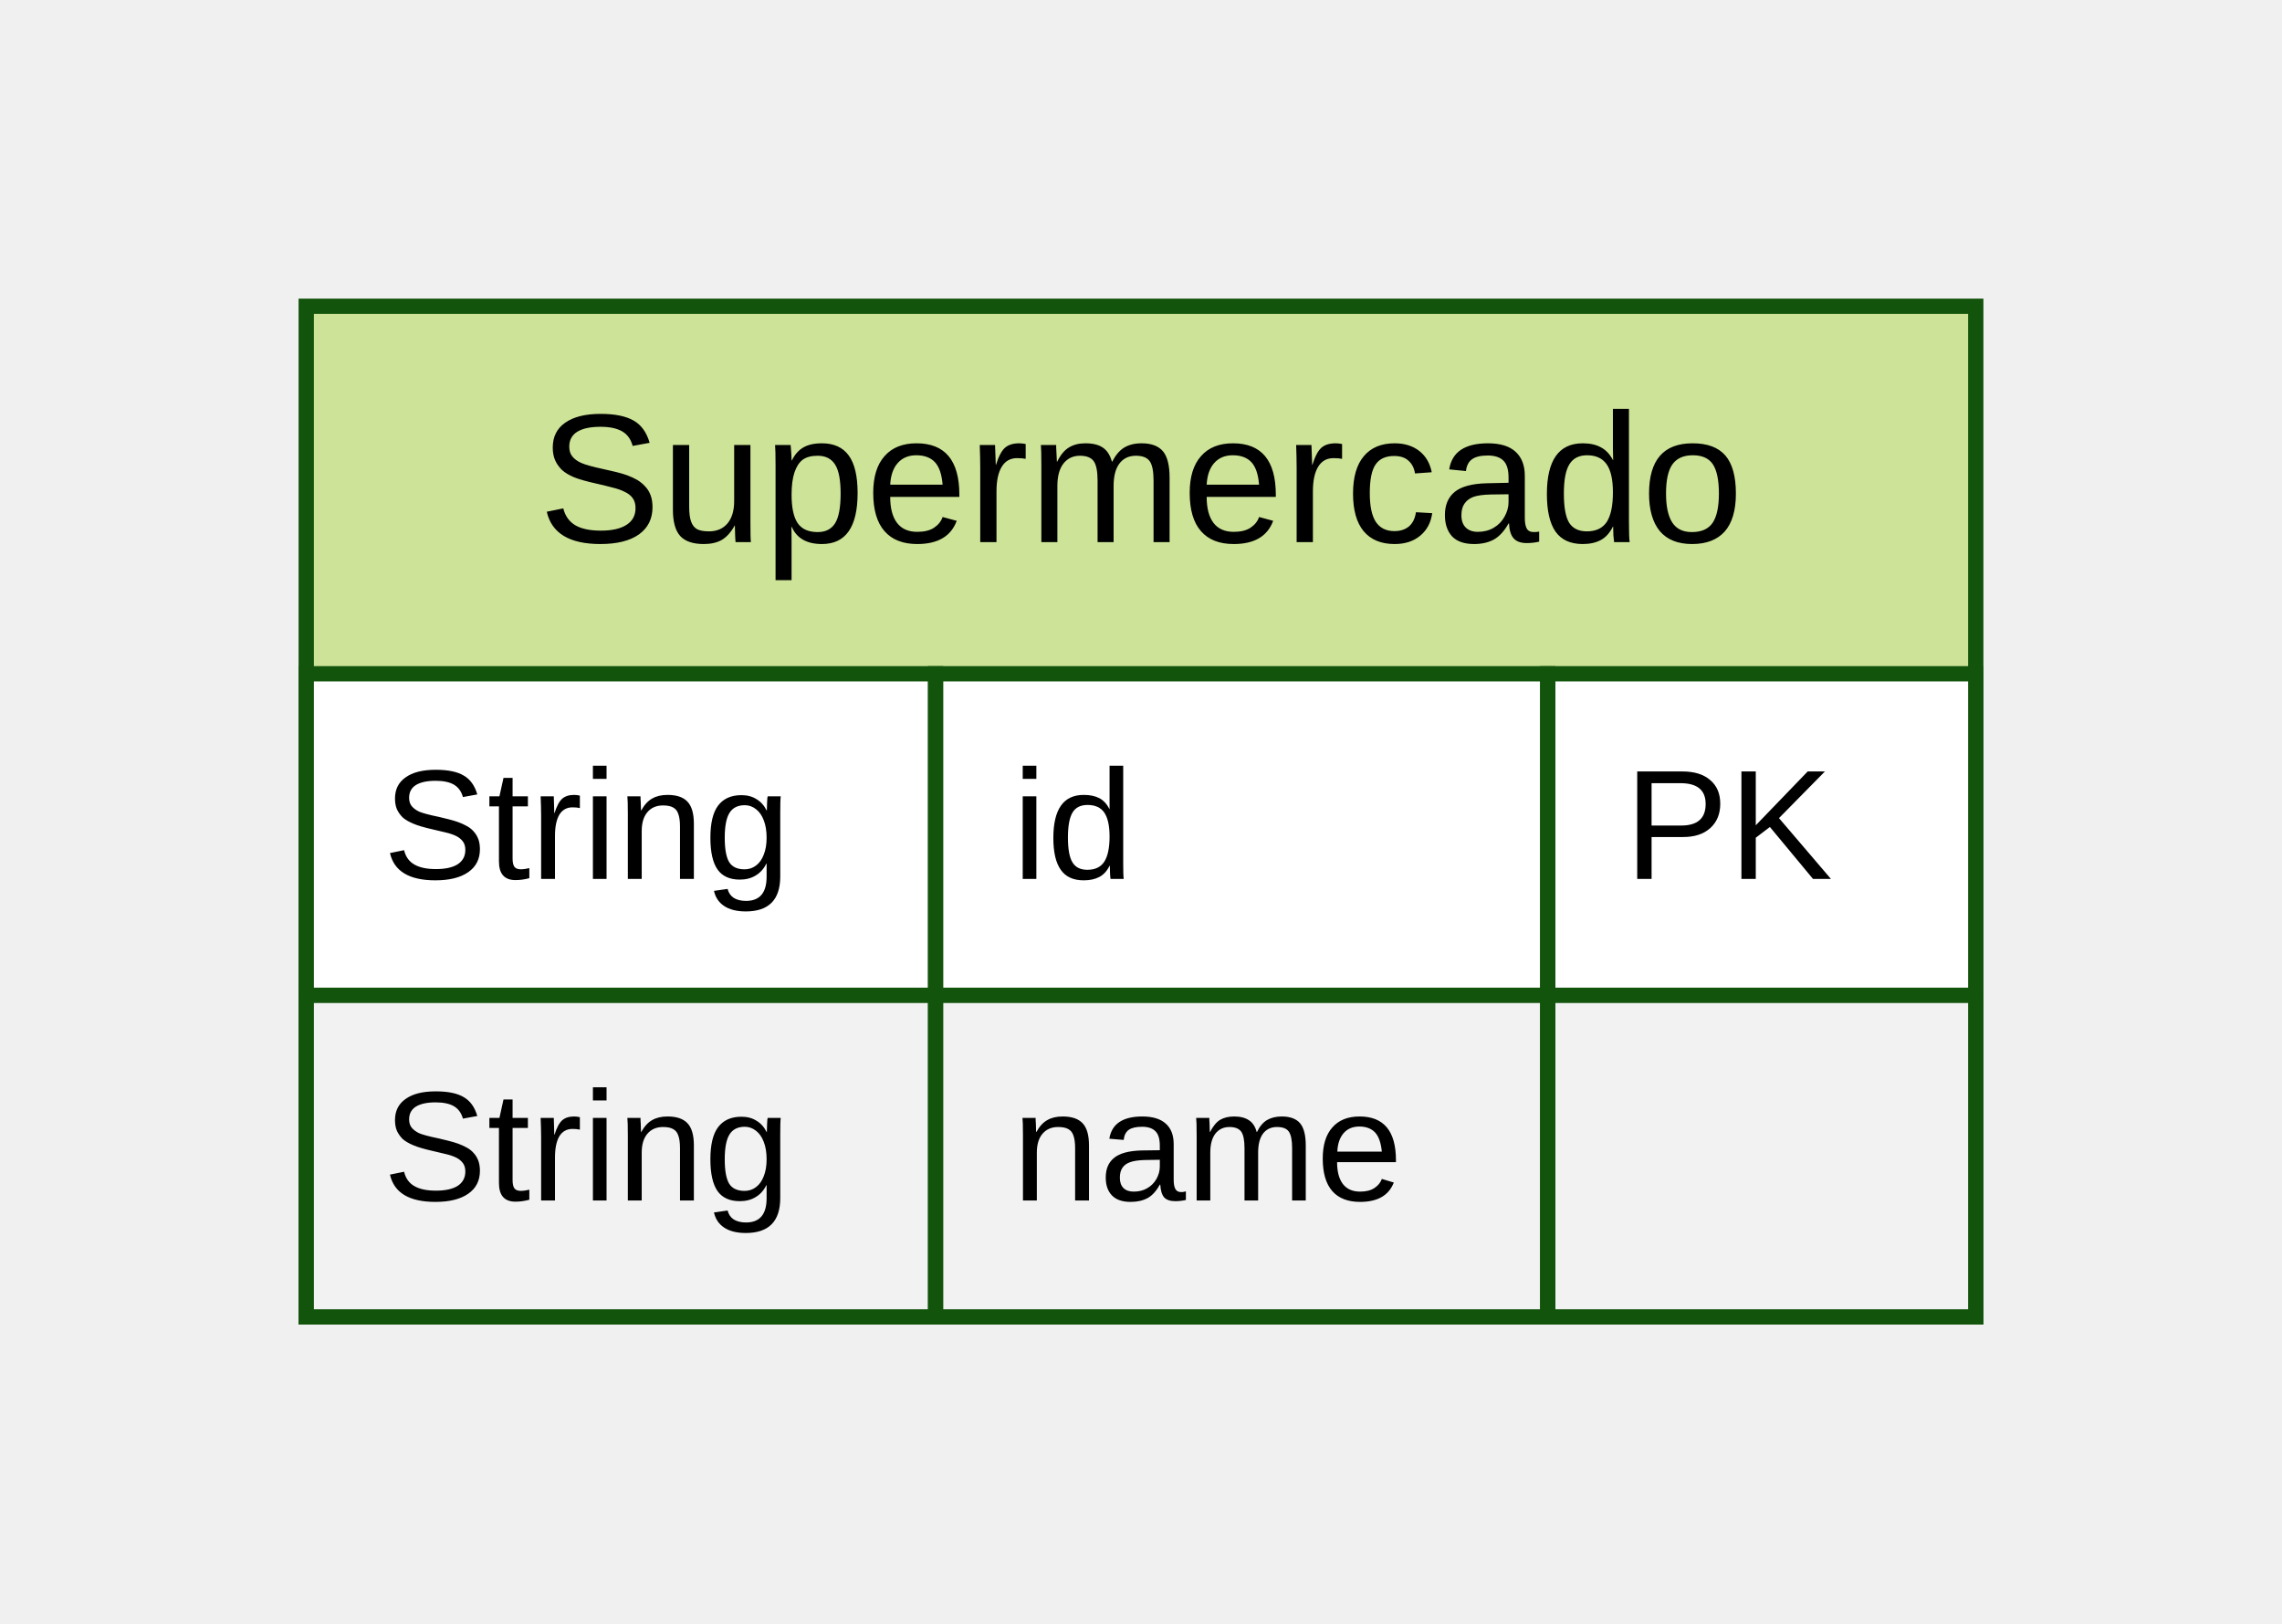
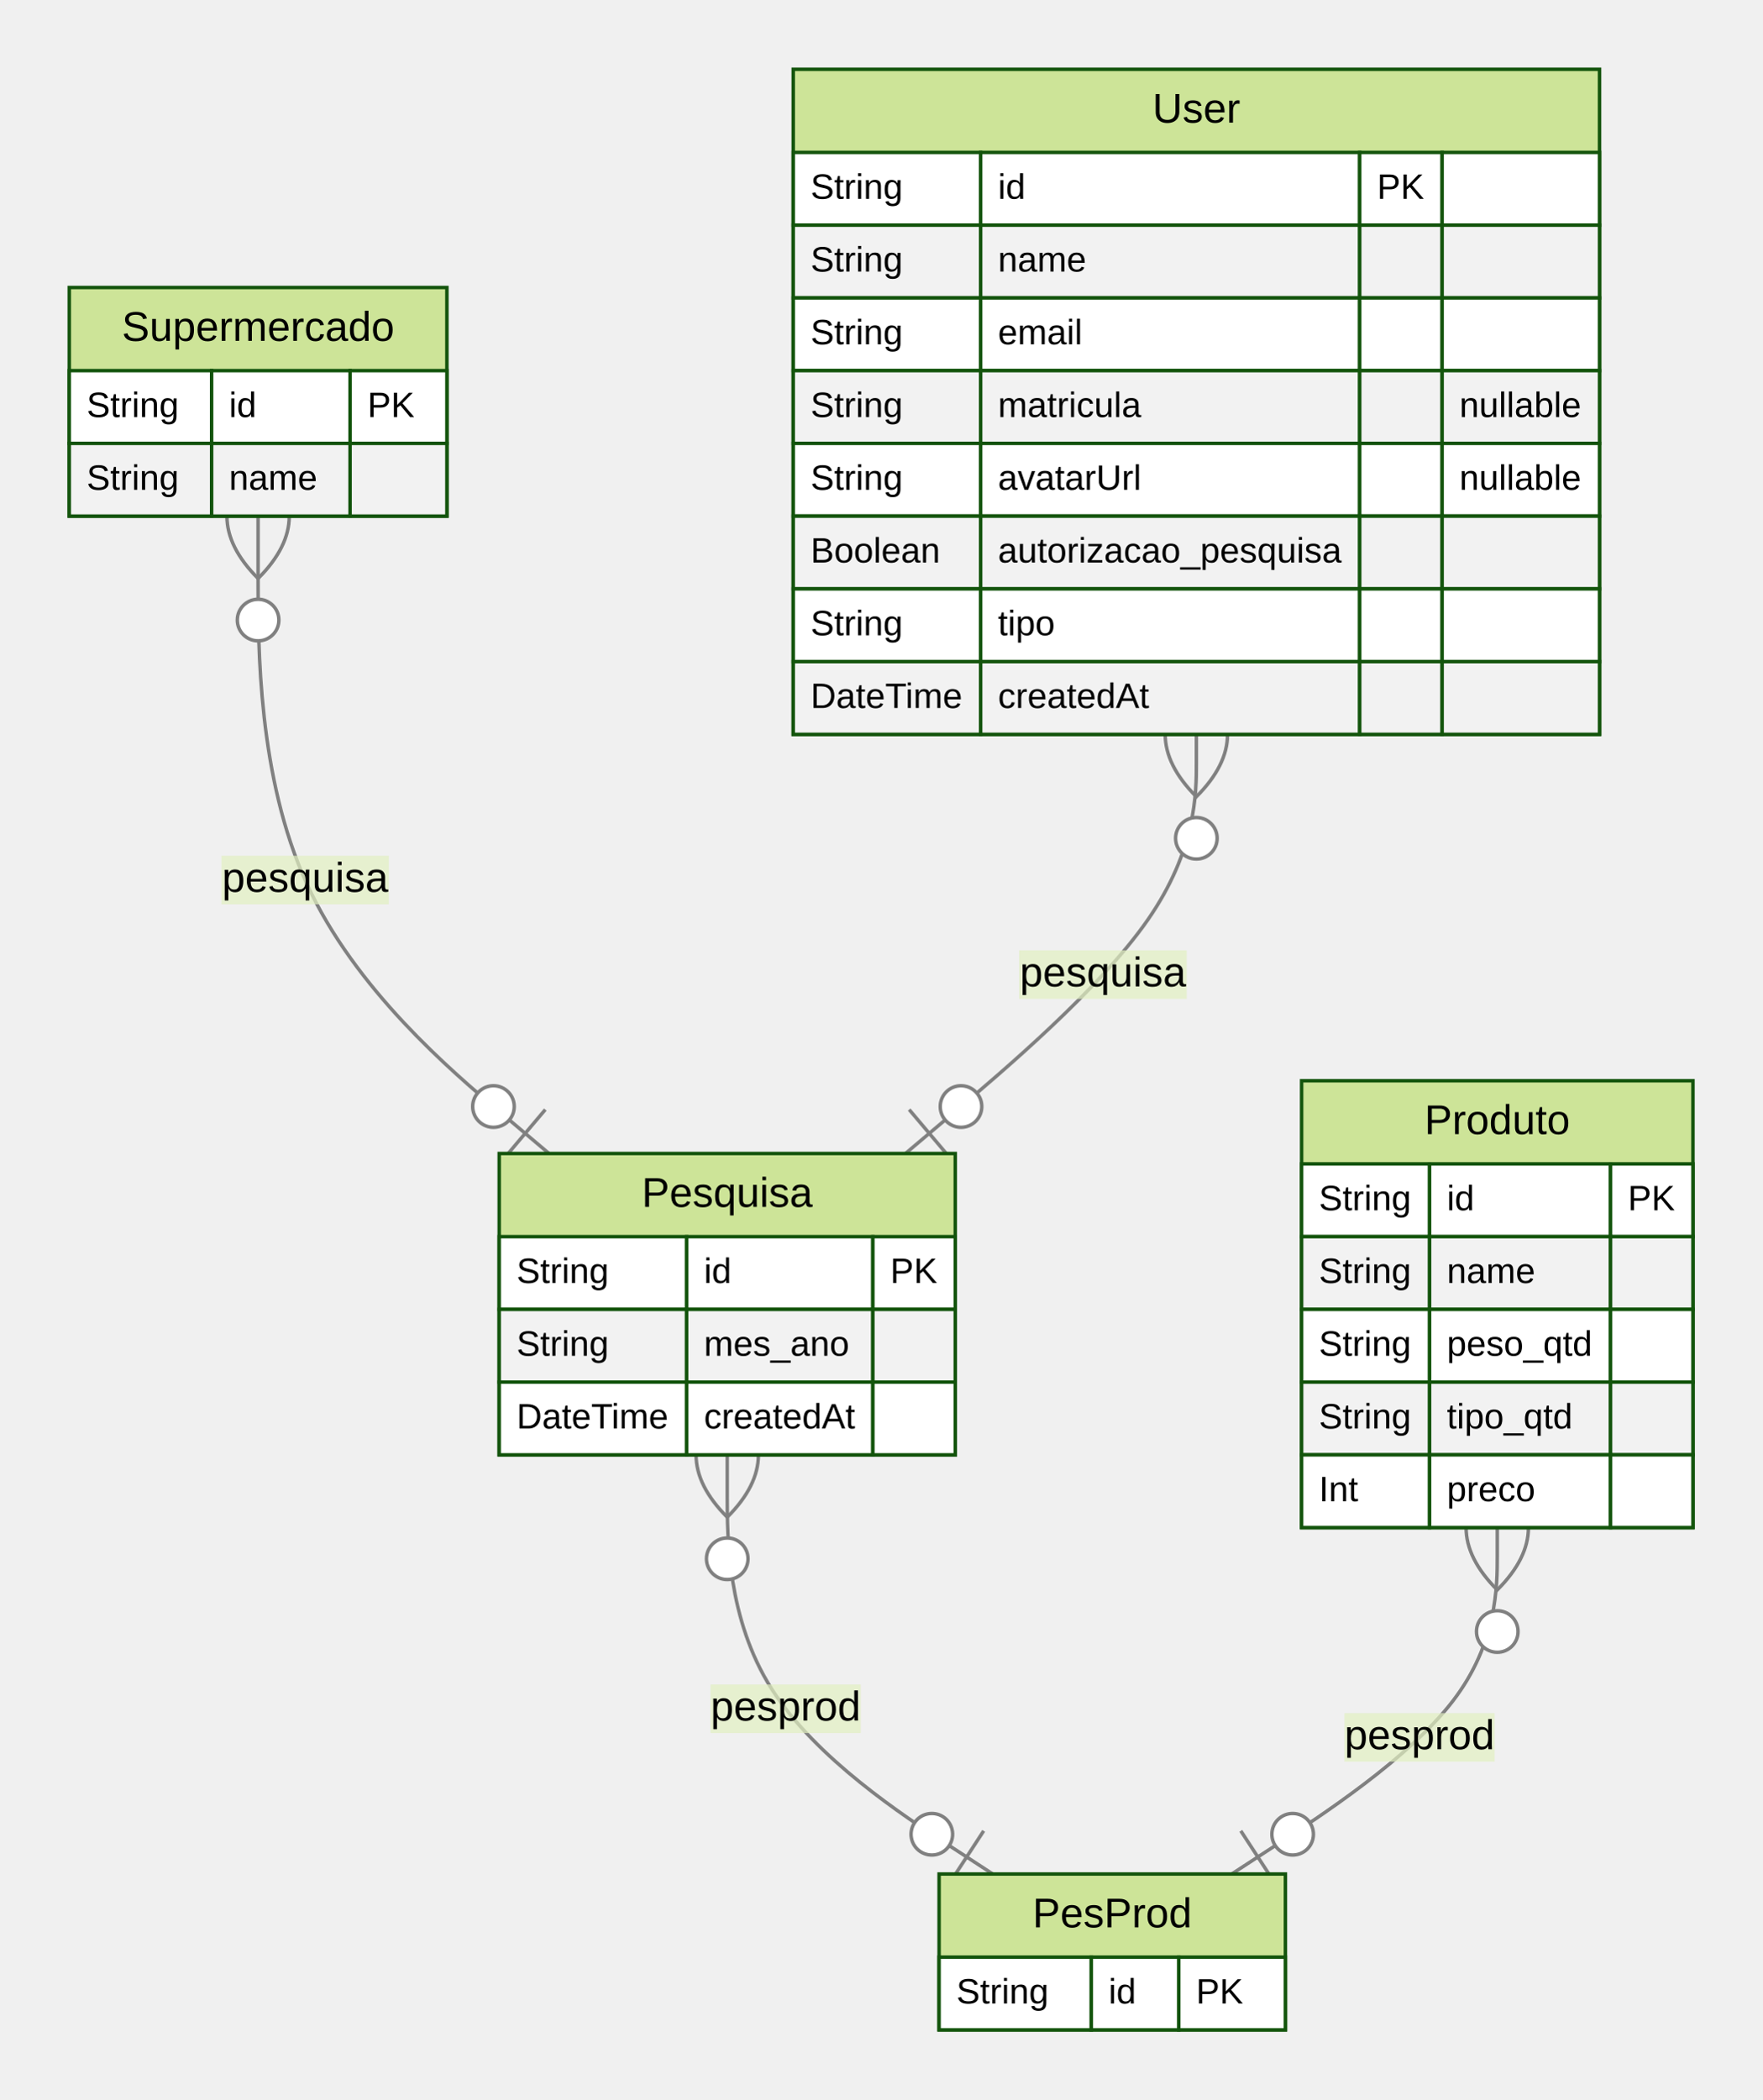
- <svg xmlns="http://www.w3.org/2000/svg" aria-roledescription="er" viewBox="0 0 149.035 106" style="max-width: 149.035px; background-color: white;" width="100%" id="mermaid-0">
+ <svg xmlns="http://www.w3.org/2000/svg" aria-roledescription="er" viewBox="0 0 508.815 606" style="max-width: 508.815px; background-color: white;" width="100%" id="mermaid-0">
  <style>#mermaid-0{font-family:"trebuchet ms",verdana,arial,sans-serif;font-size:16px;fill:#000000;}#mermaid-0 .error-icon{fill:#552222;}#mermaid-0 .error-text{fill:#552222;stroke:#552222;}#mermaid-0 .edge-thickness-normal{stroke-width:2px;}#mermaid-0 .edge-thickness-thick{stroke-width:3.5px;}#mermaid-0 .edge-pattern-solid{stroke-dasharray:0;}#mermaid-0 .edge-pattern-dashed{stroke-dasharray:3;}#mermaid-0 .edge-pattern-dotted{stroke-dasharray:2;}#mermaid-0 .marker{fill:#000000;stroke:#000000;}#mermaid-0 .marker.cross{stroke:#000000;}#mermaid-0 svg{font-family:"trebuchet ms",verdana,arial,sans-serif;font-size:16px;}#mermaid-0 .entityBox{fill:#cde498;stroke:#13540c;}#mermaid-0 .attributeBoxOdd{fill:#ffffff;stroke:#13540c;}#mermaid-0 .attributeBoxEven{fill:#f2f2f2;stroke:#13540c;}#mermaid-0 .relationshipLabelBox{fill:hsl(78.158, 58.462%, 84.51%);opacity:0.7;background-color:hsl(78.158, 58.462%, 84.51%);}#mermaid-0 .relationshipLabelBox rect{opacity:0.5;}#mermaid-0 .relationshipLine{stroke:#000000;}#mermaid-0 .entityTitleText{text-anchor:middle;font-size:18px;fill:#000000;}#mermaid-0 :root{--mermaid-font-family:"trebuchet ms",verdana,arial,sans-serif;}</style>
  <g />
  <defs>
    <marker orient="auto" markerHeight="18" markerWidth="18" refY="9" refX="0" id="ONLY_ONE_START">
      <path d="M9,0 L9,18 M15,0 L15,18" fill="none" stroke="gray" />
    </marker>
  </defs>
  <defs>
    <marker orient="auto" markerHeight="18" markerWidth="18" refY="9" refX="18" id="ONLY_ONE_END">
      <path d="M3,0 L3,18 M9,0 L9,18" fill="none" stroke="gray" />
    </marker>
  </defs>
  <defs>
    <marker orient="auto" markerHeight="18" markerWidth="30" refY="9" refX="0" id="ZERO_OR_ONE_START">
      <circle r="6" cy="9" cx="21" fill="white" stroke="gray" />
      <path d="M9,0 L9,18" fill="none" stroke="gray" />
    </marker>
  </defs>
  <defs>
    <marker orient="auto" markerHeight="18" markerWidth="30" refY="9" refX="30" id="ZERO_OR_ONE_END">
      <circle r="6" cy="9" cx="9" fill="white" stroke="gray" />
      <path d="M21,0 L21,18" fill="none" stroke="gray" />
    </marker>
  </defs>
  <defs>
    <marker orient="auto" markerHeight="36" markerWidth="45" refY="18" refX="18" id="ONE_OR_MORE_START">
      <path d="M0,18 Q 18,0 36,18 Q 18,36 0,18 M42,9 L42,27" fill="none" stroke="gray" />
    </marker>
  </defs>
  <defs>
    <marker orient="auto" markerHeight="36" markerWidth="45" refY="18" refX="27" id="ONE_OR_MORE_END">
      <path d="M3,9 L3,27 M9,18 Q27,0 45,18 Q27,36 9,18" fill="none" stroke="gray" />
    </marker>
  </defs>
  <defs>
    <marker orient="auto" markerHeight="36" markerWidth="57" refY="18" refX="18" id="ZERO_OR_MORE_START">
      <circle r="6" cy="18" cx="48" fill="white" stroke="gray" />
      <path d="M0,18 Q18,0 36,18 Q18,36 0,18" fill="none" stroke="gray" />
    </marker>
  </defs>
  <defs>
    <marker orient="auto" markerHeight="36" markerWidth="57" refY="18" refX="39" id="ZERO_OR_MORE_END">
      <circle r="6" cy="18" cx="9" fill="white" stroke="gray" />
      <path d="M21,18 Q39,0 57,18 Q39,36 21,18" fill="none" stroke="gray" />
    </marker>
  </defs>
-   <g transform="translate(20,20 )" id="entity-Supermercado-22771f9f-d558-4bea-a340-79aa8bf8aeb0">
+   <path style="stroke: gray; fill: none;" marker-start="url(#ZERO_OR_MORE_START)" marker-end="url(#ZERO_OR_ONE_END)" d="M74.518,149L74.518,167.833C74.518,186.667,74.518,224.333,88.517,255C102.517,285.667,130.516,309.333,144.516,321.167L158.515,333" class="er relationshipLine" />
+   <path style="stroke: gray; fill: none;" marker-start="url(#ZERO_OR_MORE_START)" marker-end="url(#ZERO_OR_ONE_END)" d="M209.979,420L209.979,431.833C209.979,443.667,209.979,467.333,222.757,487.5C235.535,507.667,261.091,524.333,273.869,532.667L286.647,541" class="er relationshipLine" />
+   <path style="stroke: gray; fill: none;" marker-start="url(#ZERO_OR_MORE_START)" marker-end="url(#ZERO_OR_ONE_END)" d="M432.318,441L432.318,449.333C432.318,457.667,432.318,474.333,419.54,491C406.762,507.667,381.205,524.333,368.427,532.667L355.649,541" class="er relationshipLine" />
+   <path style="stroke: gray; fill: none;" marker-start="url(#ZERO_OR_MORE_START)" marker-end="url(#ZERO_OR_ONE_END)" d="M345.44,212L345.44,220.333C345.44,228.667,345.44,245.333,331.44,265.5C317.441,285.667,289.442,309.333,275.442,321.167L261.442,333" class="er relationshipLine" />
+   <g transform="translate(20,83 )" id="entity-Supermercado-2fe9eb01-8622-4327-8e10-cbfc0f76224d">
    <rect height="66" width="109.035" y="0" x="0" class="er entityBox" />
-     <text style="dominant-baseline: middle; text-anchor: middle; font-size: 12px;" transform="translate(54.51758,12)" y="0" x="0" id="text-entity-Supermercado-22771f9f-d558-4bea-a340-79aa8bf8aeb0" class="er entityLabel">Supermercado</text>
+     <text style="dominant-baseline: middle; text-anchor: middle; font-size: 12px;" transform="translate(54.51758,12)" y="0" x="0" id="text-entity-Supermercado-2fe9eb01-8622-4327-8e10-cbfc0f76224d" class="er entityLabel">Supermercado</text>
    <rect height="21" width="41.105" y="24" x="0" class="er attributeBoxOdd" />
-     <text style="dominant-baseline: middle; font-size: 10.2px;" transform="translate(5,34.5)" y="0" x="0" id="text-entity-Supermercado-22771f9f-d558-4bea-a340-79aa8bf8aeb0-attr-1-type" class="er entityLabel">String</text>
+     <text style="dominant-baseline: middle; font-size: 10.2px;" transform="translate(5,34.5)" y="0" x="0" id="text-entity-Supermercado-2fe9eb01-8622-4327-8e10-cbfc0f76224d-attr-1-type" class="er entityLabel">String</text>
    <rect height="21" width="39.976" y="24" x="41.105" class="er attributeBoxOdd" />
-     <text style="dominant-baseline: middle; font-size: 10.2px;" transform="translate(46.10547,34.5)" y="0" x="0" id="text-entity-Supermercado-22771f9f-d558-4bea-a340-79aa8bf8aeb0-attr-1-name" class="er entityLabel">id</text>
+     <text style="dominant-baseline: middle; font-size: 10.2px;" transform="translate(46.10547,34.5)" y="0" x="0" id="text-entity-Supermercado-2fe9eb01-8622-4327-8e10-cbfc0f76224d-attr-1-name" class="er entityLabel">id</text>
    <rect height="21" width="27.953" y="24" x="81.082" class="er attributeBoxOdd" />
-     <text style="dominant-baseline: middle; font-size: 10.2px;" transform="translate(86.08176,34.5)" y="0" x="0" id="text-entity-Supermercado-22771f9f-d558-4bea-a340-79aa8bf8aeb0-attr-1-key" class="er entityLabel">PK</text>
+     <text style="dominant-baseline: middle; font-size: 10.2px;" transform="translate(86.08176,34.5)" y="0" x="0" id="text-entity-Supermercado-2fe9eb01-8622-4327-8e10-cbfc0f76224d-attr-1-key" class="er entityLabel">PK</text>
    <rect height="21" width="41.105" y="45" x="0" class="er attributeBoxEven" />
-     <text style="dominant-baseline: middle; font-size: 10.2px;" transform="translate(5,55.5)" y="0" x="0" id="text-entity-Supermercado-22771f9f-d558-4bea-a340-79aa8bf8aeb0-attr-2-type" class="er entityLabel">String</text>
+     <text style="dominant-baseline: middle; font-size: 10.2px;" transform="translate(5,55.5)" y="0" x="0" id="text-entity-Supermercado-2fe9eb01-8622-4327-8e10-cbfc0f76224d-attr-2-type" class="er entityLabel">String</text>
    <rect height="21" width="39.976" y="45" x="41.105" class="er attributeBoxEven" />
-     <text style="dominant-baseline: middle; font-size: 10.2px;" transform="translate(46.10547,55.5)" y="0" x="0" id="text-entity-Supermercado-22771f9f-d558-4bea-a340-79aa8bf8aeb0-attr-2-name" class="er entityLabel">name</text>
+     <text style="dominant-baseline: middle; font-size: 10.2px;" transform="translate(46.10547,55.5)" y="0" x="0" id="text-entity-Supermercado-2fe9eb01-8622-4327-8e10-cbfc0f76224d-attr-2-name" class="er entityLabel">name</text>
    <rect height="21" width="27.953" y="45" x="81.082" class="er attributeBoxEven" />
-     <text style="dominant-baseline: middle; font-size: 10.2px;" transform="translate(86.08176,55.5)" y="0" x="0" id="text-entity-Supermercado-22771f9f-d558-4bea-a340-79aa8bf8aeb0-attr-2-key" class="er entityLabel" />
-   </g>
+     <text style="dominant-baseline: middle; font-size: 10.2px;" transform="translate(86.08176,55.5)" y="0" x="0" id="text-entity-Supermercado-2fe9eb01-8622-4327-8e10-cbfc0f76224d-attr-2-key" class="er entityLabel" />
+   </g>
+   <g transform="translate(144.1373,333 )" id="entity-Pesquisa-bbf45384-4058-44c2-b746-f4fd049fefe0">
+     <rect height="87" width="131.683" y="0" x="0" class="er entityBox" />
+     <text style="dominant-baseline: middle; text-anchor: middle; font-size: 12px;" transform="translate(65.84149,12)" y="0" x="0" id="text-entity-Pesquisa-bbf45384-4058-44c2-b746-f4fd049fefe0" class="er entityLabel">Pesquisa</text>
+     <rect height="21" width="54.113" y="24" x="0" class="er attributeBoxOdd" />
+     <text style="dominant-baseline: middle; font-size: 10.2px;" transform="translate(5,34.5)" y="0" x="0" id="text-entity-Pesquisa-bbf45384-4058-44c2-b746-f4fd049fefe0-attr-1-type" class="er entityLabel">String</text>
+     <rect height="21" width="53.775" y="24" x="54.113" class="er attributeBoxOdd" />
+     <text style="dominant-baseline: middle; font-size: 10.2px;" transform="translate(59.11313,34.5)" y="0" x="0" id="text-entity-Pesquisa-bbf45384-4058-44c2-b746-f4fd049fefe0-attr-1-name" class="er entityLabel">id</text>
+     <rect height="21" width="23.795" y="24" x="107.888" class="er attributeBoxOdd" />
+     <text style="dominant-baseline: middle; font-size: 10.2px;" transform="translate(112.888,34.5)" y="0" x="0" id="text-entity-Pesquisa-bbf45384-4058-44c2-b746-f4fd049fefe0-attr-1-key" class="er entityLabel">PK</text>
+     <rect height="21" width="54.113" y="45" x="0" class="er attributeBoxEven" />
+     <text style="dominant-baseline: middle; font-size: 10.2px;" transform="translate(5,55.5)" y="0" x="0" id="text-entity-Pesquisa-bbf45384-4058-44c2-b746-f4fd049fefe0-attr-2-type" class="er entityLabel">String</text>
+     <rect height="21" width="53.775" y="45" x="54.113" class="er attributeBoxEven" />
+     <text style="dominant-baseline: middle; font-size: 10.2px;" transform="translate(59.11313,55.5)" y="0" x="0" id="text-entity-Pesquisa-bbf45384-4058-44c2-b746-f4fd049fefe0-attr-2-name" class="er entityLabel">mes_ano</text>
+     <rect height="21" width="23.795" y="45" x="107.888" class="er attributeBoxEven" />
+     <text style="dominant-baseline: middle; font-size: 10.2px;" transform="translate(112.888,55.5)" y="0" x="0" id="text-entity-Pesquisa-bbf45384-4058-44c2-b746-f4fd049fefe0-attr-2-key" class="er entityLabel" />
+     <rect height="21" width="54.113" y="66" x="0" class="er attributeBoxOdd" />
+     <text style="dominant-baseline: middle; font-size: 10.2px;" transform="translate(5,76.5)" y="0" x="0" id="text-entity-Pesquisa-bbf45384-4058-44c2-b746-f4fd049fefe0-attr-3-type" class="er entityLabel">DateTime</text>
+     <rect height="21" width="53.775" y="66" x="54.113" class="er attributeBoxOdd" />
+     <text style="dominant-baseline: middle; font-size: 10.2px;" transform="translate(59.11313,76.5)" y="0" x="0" id="text-entity-Pesquisa-bbf45384-4058-44c2-b746-f4fd049fefe0-attr-3-name" class="er entityLabel">createdAt</text>
+     <rect height="21" width="23.795" y="66" x="107.888" class="er attributeBoxOdd" />
+     <text style="dominant-baseline: middle; font-size: 10.2px;" transform="translate(112.888,76.5)" y="0" x="0" id="text-entity-Pesquisa-bbf45384-4058-44c2-b746-f4fd049fefe0-attr-3-key" class="er entityLabel" />
+   </g>
+   <g transform="translate(271.1484,541 )" id="entity-PesProd-0e597e58-2c3c-4360-9334-5acaedb3472f">
+     <rect height="45" width="100" y="0" x="0" class="er entityBox" />
+     <text style="dominant-baseline: middle; text-anchor: middle; font-size: 12px;" transform="translate(50,12)" y="0" x="0" id="text-entity-PesProd-0e597e58-2c3c-4360-9334-5acaedb3472f" class="er entityLabel">PesProd</text>
+     <rect height="21" width="43.945" y="24" x="0" class="er attributeBoxOdd" />
+     <text style="dominant-baseline: middle; font-size: 10.2px;" transform="translate(5,34.5)" y="0" x="0" id="text-entity-PesProd-0e597e58-2c3c-4360-9334-5acaedb3472f-attr-1-type" class="er entityLabel">String</text>
+     <rect height="21" width="25.262" y="24" x="43.945" class="er attributeBoxOdd" />
+     <text style="dominant-baseline: middle; font-size: 10.2px;" transform="translate(48.94526,34.5)" y="0" x="0" id="text-entity-PesProd-0e597e58-2c3c-4360-9334-5acaedb3472f-attr-1-name" class="er entityLabel">id</text>
+     <rect height="21" width="30.793" y="24" x="69.207" class="er attributeBoxOdd" />
+     <text style="dominant-baseline: middle; font-size: 10.2px;" transform="translate(74.20681,34.5)" y="0" x="0" id="text-entity-PesProd-0e597e58-2c3c-4360-9334-5acaedb3472f-attr-1-key" class="er entityLabel">PK</text>
+   </g>
+   <g transform="translate(375.8203,312 )" id="entity-Produto-aeef64d9-d0a9-482b-9338-ffaf60b6a55d">
+     <rect height="129" width="112.995" y="0" x="0" class="er entityBox" />
+     <text style="dominant-baseline: middle; text-anchor: middle; font-size: 12px;" transform="translate(56.4976,12)" y="0" x="0" id="text-entity-Produto-aeef64d9-d0a9-482b-9338-ffaf60b6a55d" class="er entityLabel">Produto</text>
+     <rect height="21" width="36.947" y="24" x="0" class="er attributeBoxOdd" />
+     <text style="dominant-baseline: middle; font-size: 10.2px;" transform="translate(5,34.5)" y="0" x="0" id="text-entity-Produto-aeef64d9-d0a9-482b-9338-ffaf60b6a55d-attr-1-type" class="er entityLabel">String</text>
+     <rect height="21" width="52.253" y="24" x="36.947" class="er attributeBoxOdd" />
+     <text style="dominant-baseline: middle; font-size: 10.2px;" transform="translate(41.94705,34.5)" y="0" x="0" id="text-entity-Produto-aeef64d9-d0a9-482b-9338-ffaf60b6a55d-attr-1-name" class="er entityLabel">id</text>
+     <rect height="21" width="23.795" y="24" x="89.2" class="er attributeBoxOdd" />
+     <text style="dominant-baseline: middle; font-size: 10.2px;" transform="translate(94.20023,34.5)" y="0" x="0" id="text-entity-Produto-aeef64d9-d0a9-482b-9338-ffaf60b6a55d-attr-1-key" class="er entityLabel">PK</text>
+     <rect height="21" width="36.947" y="45" x="0" class="er attributeBoxEven" />
+     <text style="dominant-baseline: middle; font-size: 10.2px;" transform="translate(5,55.5)" y="0" x="0" id="text-entity-Produto-aeef64d9-d0a9-482b-9338-ffaf60b6a55d-attr-2-type" class="er entityLabel">String</text>
+     <rect height="21" width="52.253" y="45" x="36.947" class="er attributeBoxEven" />
+     <text style="dominant-baseline: middle; font-size: 10.2px;" transform="translate(41.94705,55.5)" y="0" x="0" id="text-entity-Produto-aeef64d9-d0a9-482b-9338-ffaf60b6a55d-attr-2-name" class="er entityLabel">name</text>
+     <rect height="21" width="23.795" y="45" x="89.2" class="er attributeBoxEven" />
+     <text style="dominant-baseline: middle; font-size: 10.2px;" transform="translate(94.20023,55.5)" y="0" x="0" id="text-entity-Produto-aeef64d9-d0a9-482b-9338-ffaf60b6a55d-attr-2-key" class="er entityLabel" />
+     <rect height="21" width="36.947" y="66" x="0" class="er attributeBoxOdd" />
+     <text style="dominant-baseline: middle; font-size: 10.2px;" transform="translate(5,76.5)" y="0" x="0" id="text-entity-Produto-aeef64d9-d0a9-482b-9338-ffaf60b6a55d-attr-3-type" class="er entityLabel">String</text>
+     <rect height="21" width="52.253" y="66" x="36.947" class="er attributeBoxOdd" />
+     <text style="dominant-baseline: middle; font-size: 10.2px;" transform="translate(41.94705,76.5)" y="0" x="0" id="text-entity-Produto-aeef64d9-d0a9-482b-9338-ffaf60b6a55d-attr-3-name" class="er entityLabel">peso_qtd</text>
+     <rect height="21" width="23.795" y="66" x="89.2" class="er attributeBoxOdd" />
+     <text style="dominant-baseline: middle; font-size: 10.2px;" transform="translate(94.20023,76.5)" y="0" x="0" id="text-entity-Produto-aeef64d9-d0a9-482b-9338-ffaf60b6a55d-attr-3-key" class="er entityLabel" />
+     <rect height="21" width="36.947" y="87" x="0" class="er attributeBoxEven" />
+     <text style="dominant-baseline: middle; font-size: 10.2px;" transform="translate(5,97.5)" y="0" x="0" id="text-entity-Produto-aeef64d9-d0a9-482b-9338-ffaf60b6a55d-attr-4-type" class="er entityLabel">String</text>
+     <rect height="21" width="52.253" y="87" x="36.947" class="er attributeBoxEven" />
+     <text style="dominant-baseline: middle; font-size: 10.2px;" transform="translate(41.94705,97.5)" y="0" x="0" id="text-entity-Produto-aeef64d9-d0a9-482b-9338-ffaf60b6a55d-attr-4-name" class="er entityLabel">tipo_qtd</text>
+     <rect height="21" width="23.795" y="87" x="89.2" class="er attributeBoxEven" />
+     <text style="dominant-baseline: middle; font-size: 10.2px;" transform="translate(94.20023,97.5)" y="0" x="0" id="text-entity-Produto-aeef64d9-d0a9-482b-9338-ffaf60b6a55d-attr-4-key" class="er entityLabel" />
+     <rect height="21" width="36.947" y="108" x="0" class="er attributeBoxOdd" />
+     <text style="dominant-baseline: middle; font-size: 10.2px;" transform="translate(5,118.5)" y="0" x="0" id="text-entity-Produto-aeef64d9-d0a9-482b-9338-ffaf60b6a55d-attr-5-type" class="er entityLabel">Int</text>
+     <rect height="21" width="52.253" y="108" x="36.947" class="er attributeBoxOdd" />
+     <text style="dominant-baseline: middle; font-size: 10.2px;" transform="translate(41.94705,118.5)" y="0" x="0" id="text-entity-Produto-aeef64d9-d0a9-482b-9338-ffaf60b6a55d-attr-5-name" class="er entityLabel">preco</text>
+     <rect height="21" width="23.795" y="108" x="89.2" class="er attributeBoxOdd" />
+     <text style="dominant-baseline: middle; font-size: 10.2px;" transform="translate(94.20023,118.5)" y="0" x="0" id="text-entity-Produto-aeef64d9-d0a9-482b-9338-ffaf60b6a55d-attr-5-key" class="er entityLabel" />
+   </g>
+   <g transform="translate(229.0352,20 )" id="entity-User-5c8a4500-b115-494b-9de4-07737bcb82ba">
+     <rect height="192" width="232.81" y="0" x="0" class="er entityBox" />
+     <text style="dominant-baseline: middle; text-anchor: middle; font-size: 12px;" transform="translate(116.4049,12)" y="0" x="0" id="text-entity-User-5c8a4500-b115-494b-9de4-07737bcb82ba" class="er entityLabel">User</text>
+     <rect height="21" width="54.113" y="24" x="0" class="er attributeBoxOdd" />
+     <text style="dominant-baseline: middle; font-size: 10.2px;" transform="translate(5,34.5)" y="0" x="0" id="text-entity-User-5c8a4500-b115-494b-9de4-07737bcb82ba-attr-1-type" class="er entityLabel">String</text>
+     <rect height="21" width="109.448" y="24" x="54.113" class="er attributeBoxOdd" />
+     <text style="dominant-baseline: middle; font-size: 10.2px;" transform="translate(59.11313,34.5)" y="0" x="0" id="text-entity-User-5c8a4500-b115-494b-9de4-07737bcb82ba-attr-1-name" class="er entityLabel">id</text>
+     <rect height="21" width="23.795" y="24" x="163.562" class="er attributeBoxOdd" />
+     <text style="dominant-baseline: middle; font-size: 10.2px;" transform="translate(168.5616,34.5)" y="0" x="0" id="text-entity-User-5c8a4500-b115-494b-9de4-07737bcb82ba-attr-1-key" class="er entityLabel">PK</text>
+     <rect height="21" width="45.453" y="24" x="187.357" class="er attributeBoxOdd" />
+     <text style="dominant-baseline: middle; font-size: 10.2px;" transform="translate(192.3565,34.5)" y="0" x="0" id="text-entity-User-5c8a4500-b115-494b-9de4-07737bcb82ba-attr-1-comment" class="er entityLabel" />
+     <rect height="21" width="54.113" y="45" x="0" class="er attributeBoxEven" />
+     <text style="dominant-baseline: middle; font-size: 10.2px;" transform="translate(5,55.5)" y="0" x="0" id="text-entity-User-5c8a4500-b115-494b-9de4-07737bcb82ba-attr-2-type" class="er entityLabel">String</text>
+     <rect height="21" width="109.448" y="45" x="54.113" class="er attributeBoxEven" />
+     <text style="dominant-baseline: middle; font-size: 10.2px;" transform="translate(59.11313,55.5)" y="0" x="0" id="text-entity-User-5c8a4500-b115-494b-9de4-07737bcb82ba-attr-2-name" class="er entityLabel">name</text>
+     <rect height="21" width="23.795" y="45" x="163.562" class="er attributeBoxEven" />
+     <text style="dominant-baseline: middle; font-size: 10.2px;" transform="translate(168.5616,55.5)" y="0" x="0" id="text-entity-User-5c8a4500-b115-494b-9de4-07737bcb82ba-attr-2-key" class="er entityLabel" />
+     <rect height="21" width="45.453" y="45" x="187.357" class="er attributeBoxEven" />
+     <text style="dominant-baseline: middle; font-size: 10.2px;" transform="translate(192.3565,55.5)" y="0" x="0" id="text-entity-User-5c8a4500-b115-494b-9de4-07737bcb82ba-attr-2-comment" class="er entityLabel" />
+     <rect height="21" width="54.113" y="66" x="0" class="er attributeBoxOdd" />
+     <text style="dominant-baseline: middle; font-size: 10.2px;" transform="translate(5,76.5)" y="0" x="0" id="text-entity-User-5c8a4500-b115-494b-9de4-07737bcb82ba-attr-3-type" class="er entityLabel">String</text>
+     <rect height="21" width="109.448" y="66" x="54.113" class="er attributeBoxOdd" />
+     <text style="dominant-baseline: middle; font-size: 10.2px;" transform="translate(59.11313,76.5)" y="0" x="0" id="text-entity-User-5c8a4500-b115-494b-9de4-07737bcb82ba-attr-3-name" class="er entityLabel">email</text>
+     <rect height="21" width="23.795" y="66" x="163.562" class="er attributeBoxOdd" />
+     <text style="dominant-baseline: middle; font-size: 10.2px;" transform="translate(168.5616,76.5)" y="0" x="0" id="text-entity-User-5c8a4500-b115-494b-9de4-07737bcb82ba-attr-3-key" class="er entityLabel" />
+     <rect height="21" width="45.453" y="66" x="187.357" class="er attributeBoxOdd" />
+     <text style="dominant-baseline: middle; font-size: 10.2px;" transform="translate(192.3565,76.5)" y="0" x="0" id="text-entity-User-5c8a4500-b115-494b-9de4-07737bcb82ba-attr-3-comment" class="er entityLabel" />
+     <rect height="21" width="54.113" y="87" x="0" class="er attributeBoxEven" />
+     <text style="dominant-baseline: middle; font-size: 10.2px;" transform="translate(5,97.5)" y="0" x="0" id="text-entity-User-5c8a4500-b115-494b-9de4-07737bcb82ba-attr-4-type" class="er entityLabel">String</text>
+     <rect height="21" width="109.448" y="87" x="54.113" class="er attributeBoxEven" />
+     <text style="dominant-baseline: middle; font-size: 10.2px;" transform="translate(59.11313,97.5)" y="0" x="0" id="text-entity-User-5c8a4500-b115-494b-9de4-07737bcb82ba-attr-4-name" class="er entityLabel">matricula</text>
+     <rect height="21" width="23.795" y="87" x="163.562" class="er attributeBoxEven" />
+     <text style="dominant-baseline: middle; font-size: 10.2px;" transform="translate(168.5616,97.5)" y="0" x="0" id="text-entity-User-5c8a4500-b115-494b-9de4-07737bcb82ba-attr-4-key" class="er entityLabel" />
+     <rect height="21" width="45.453" y="87" x="187.357" class="er attributeBoxEven" />
+     <text style="dominant-baseline: middle; font-size: 10.2px;" transform="translate(192.3565,97.5)" y="0" x="0" id="text-entity-User-5c8a4500-b115-494b-9de4-07737bcb82ba-attr-4-comment" class="er entityLabel">nullable</text>
+     <rect height="21" width="54.113" y="108" x="0" class="er attributeBoxOdd" />
+     <text style="dominant-baseline: middle; font-size: 10.2px;" transform="translate(5,118.5)" y="0" x="0" id="text-entity-User-5c8a4500-b115-494b-9de4-07737bcb82ba-attr-5-type" class="er entityLabel">String</text>
+     <rect height="21" width="109.448" y="108" x="54.113" class="er attributeBoxOdd" />
+     <text style="dominant-baseline: middle; font-size: 10.2px;" transform="translate(59.11313,118.5)" y="0" x="0" id="text-entity-User-5c8a4500-b115-494b-9de4-07737bcb82ba-attr-5-name" class="er entityLabel">avatarUrl</text>
+     <rect height="21" width="23.795" y="108" x="163.562" class="er attributeBoxOdd" />
+     <text style="dominant-baseline: middle; font-size: 10.2px;" transform="translate(168.5616,118.5)" y="0" x="0" id="text-entity-User-5c8a4500-b115-494b-9de4-07737bcb82ba-attr-5-key" class="er entityLabel" />
+     <rect height="21" width="45.453" y="108" x="187.357" class="er attributeBoxOdd" />
+     <text style="dominant-baseline: middle; font-size: 10.2px;" transform="translate(192.3565,118.5)" y="0" x="0" id="text-entity-User-5c8a4500-b115-494b-9de4-07737bcb82ba-attr-5-comment" class="er entityLabel">nullable</text>
+     <rect height="21" width="54.113" y="129" x="0" class="er attributeBoxEven" />
+     <text style="dominant-baseline: middle; font-size: 10.2px;" transform="translate(5,139.5)" y="0" x="0" id="text-entity-User-5c8a4500-b115-494b-9de4-07737bcb82ba-attr-6-type" class="er entityLabel">Boolean</text>
+     <rect height="21" width="109.448" y="129" x="54.113" class="er attributeBoxEven" />
+     <text style="dominant-baseline: middle; font-size: 10.2px;" transform="translate(59.11313,139.5)" y="0" x="0" id="text-entity-User-5c8a4500-b115-494b-9de4-07737bcb82ba-attr-6-name" class="er entityLabel">autorizacao_pesquisa</text>
+     <rect height="21" width="23.795" y="129" x="163.562" class="er attributeBoxEven" />
+     <text style="dominant-baseline: middle; font-size: 10.2px;" transform="translate(168.5616,139.5)" y="0" x="0" id="text-entity-User-5c8a4500-b115-494b-9de4-07737bcb82ba-attr-6-key" class="er entityLabel" />
+     <rect height="21" width="45.453" y="129" x="187.357" class="er attributeBoxEven" />
+     <text style="dominant-baseline: middle; font-size: 10.2px;" transform="translate(192.3565,139.5)" y="0" x="0" id="text-entity-User-5c8a4500-b115-494b-9de4-07737bcb82ba-attr-6-comment" class="er entityLabel" />
+     <rect height="21" width="54.113" y="150" x="0" class="er attributeBoxOdd" />
+     <text style="dominant-baseline: middle; font-size: 10.2px;" transform="translate(5,160.5)" y="0" x="0" id="text-entity-User-5c8a4500-b115-494b-9de4-07737bcb82ba-attr-7-type" class="er entityLabel">String</text>
+     <rect height="21" width="109.448" y="150" x="54.113" class="er attributeBoxOdd" />
+     <text style="dominant-baseline: middle; font-size: 10.2px;" transform="translate(59.11313,160.5)" y="0" x="0" id="text-entity-User-5c8a4500-b115-494b-9de4-07737bcb82ba-attr-7-name" class="er entityLabel">tipo</text>
+     <rect height="21" width="23.795" y="150" x="163.562" class="er attributeBoxOdd" />
+     <text style="dominant-baseline: middle; font-size: 10.2px;" transform="translate(168.5616,160.5)" y="0" x="0" id="text-entity-User-5c8a4500-b115-494b-9de4-07737bcb82ba-attr-7-key" class="er entityLabel" />
+     <rect height="21" width="45.453" y="150" x="187.357" class="er attributeBoxOdd" />
+     <text style="dominant-baseline: middle; font-size: 10.2px;" transform="translate(192.3565,160.5)" y="0" x="0" id="text-entity-User-5c8a4500-b115-494b-9de4-07737bcb82ba-attr-7-comment" class="er entityLabel" />
+     <rect height="21" width="54.113" y="171" x="0" class="er attributeBoxEven" />
+     <text style="dominant-baseline: middle; font-size: 10.2px;" transform="translate(5,181.5)" y="0" x="0" id="text-entity-User-5c8a4500-b115-494b-9de4-07737bcb82ba-attr-8-type" class="er entityLabel">DateTime</text>
+     <rect height="21" width="109.448" y="171" x="54.113" class="er attributeBoxEven" />
+     <text style="dominant-baseline: middle; font-size: 10.2px;" transform="translate(59.11313,181.5)" y="0" x="0" id="text-entity-User-5c8a4500-b115-494b-9de4-07737bcb82ba-attr-8-name" class="er entityLabel">createdAt</text>
+     <rect height="21" width="23.795" y="171" x="163.562" class="er attributeBoxEven" />
+     <text style="dominant-baseline: middle; font-size: 10.2px;" transform="translate(168.5616,181.5)" y="0" x="0" id="text-entity-User-5c8a4500-b115-494b-9de4-07737bcb82ba-attr-8-key" class="er entityLabel" />
+     <rect height="21" width="45.453" y="171" x="187.357" class="er attributeBoxEven" />
+     <text style="dominant-baseline: middle; font-size: 10.2px;" transform="translate(192.3565,181.5)" y="0" x="0" id="text-entity-User-5c8a4500-b115-494b-9de4-07737bcb82ba-attr-8-comment" class="er entityLabel" />
+   </g>
+   <rect height="14" width="48.361" y="247.057" x="63.912" class="er relationshipLabelBox" />
+   <text style="text-anchor: middle; dominant-baseline: middle; font-size: 12px;" y="254.057" x="88.092" id="rel1" class="er relationshipLabel">pesquisa</text>
+   <rect height="14" width="43.375" y="486.303" x="205.155" class="er relationshipLabelBox" />
+   <text style="text-anchor: middle; dominant-baseline: middle; font-size: 12px;" y="493.303" x="226.843" id="rel2" class="er relationshipLabel">pesprod</text>
+   <rect height="14" width="43.375" y="494.573" x="388.191" class="er relationshipLabelBox" />
+   <text style="text-anchor: middle; dominant-baseline: middle; font-size: 12px;" y="501.573" x="409.878" id="rel3" class="er relationshipLabel">pesprod</text>
+   <rect height="14" width="48.361" y="274.363" x="294.276" class="er relationshipLabelBox" />
+   <text style="text-anchor: middle; dominant-baseline: middle; font-size: 12px;" y="281.363" x="318.457" id="rel4" class="er relationshipLabel">pesquisa</text>
</svg>
